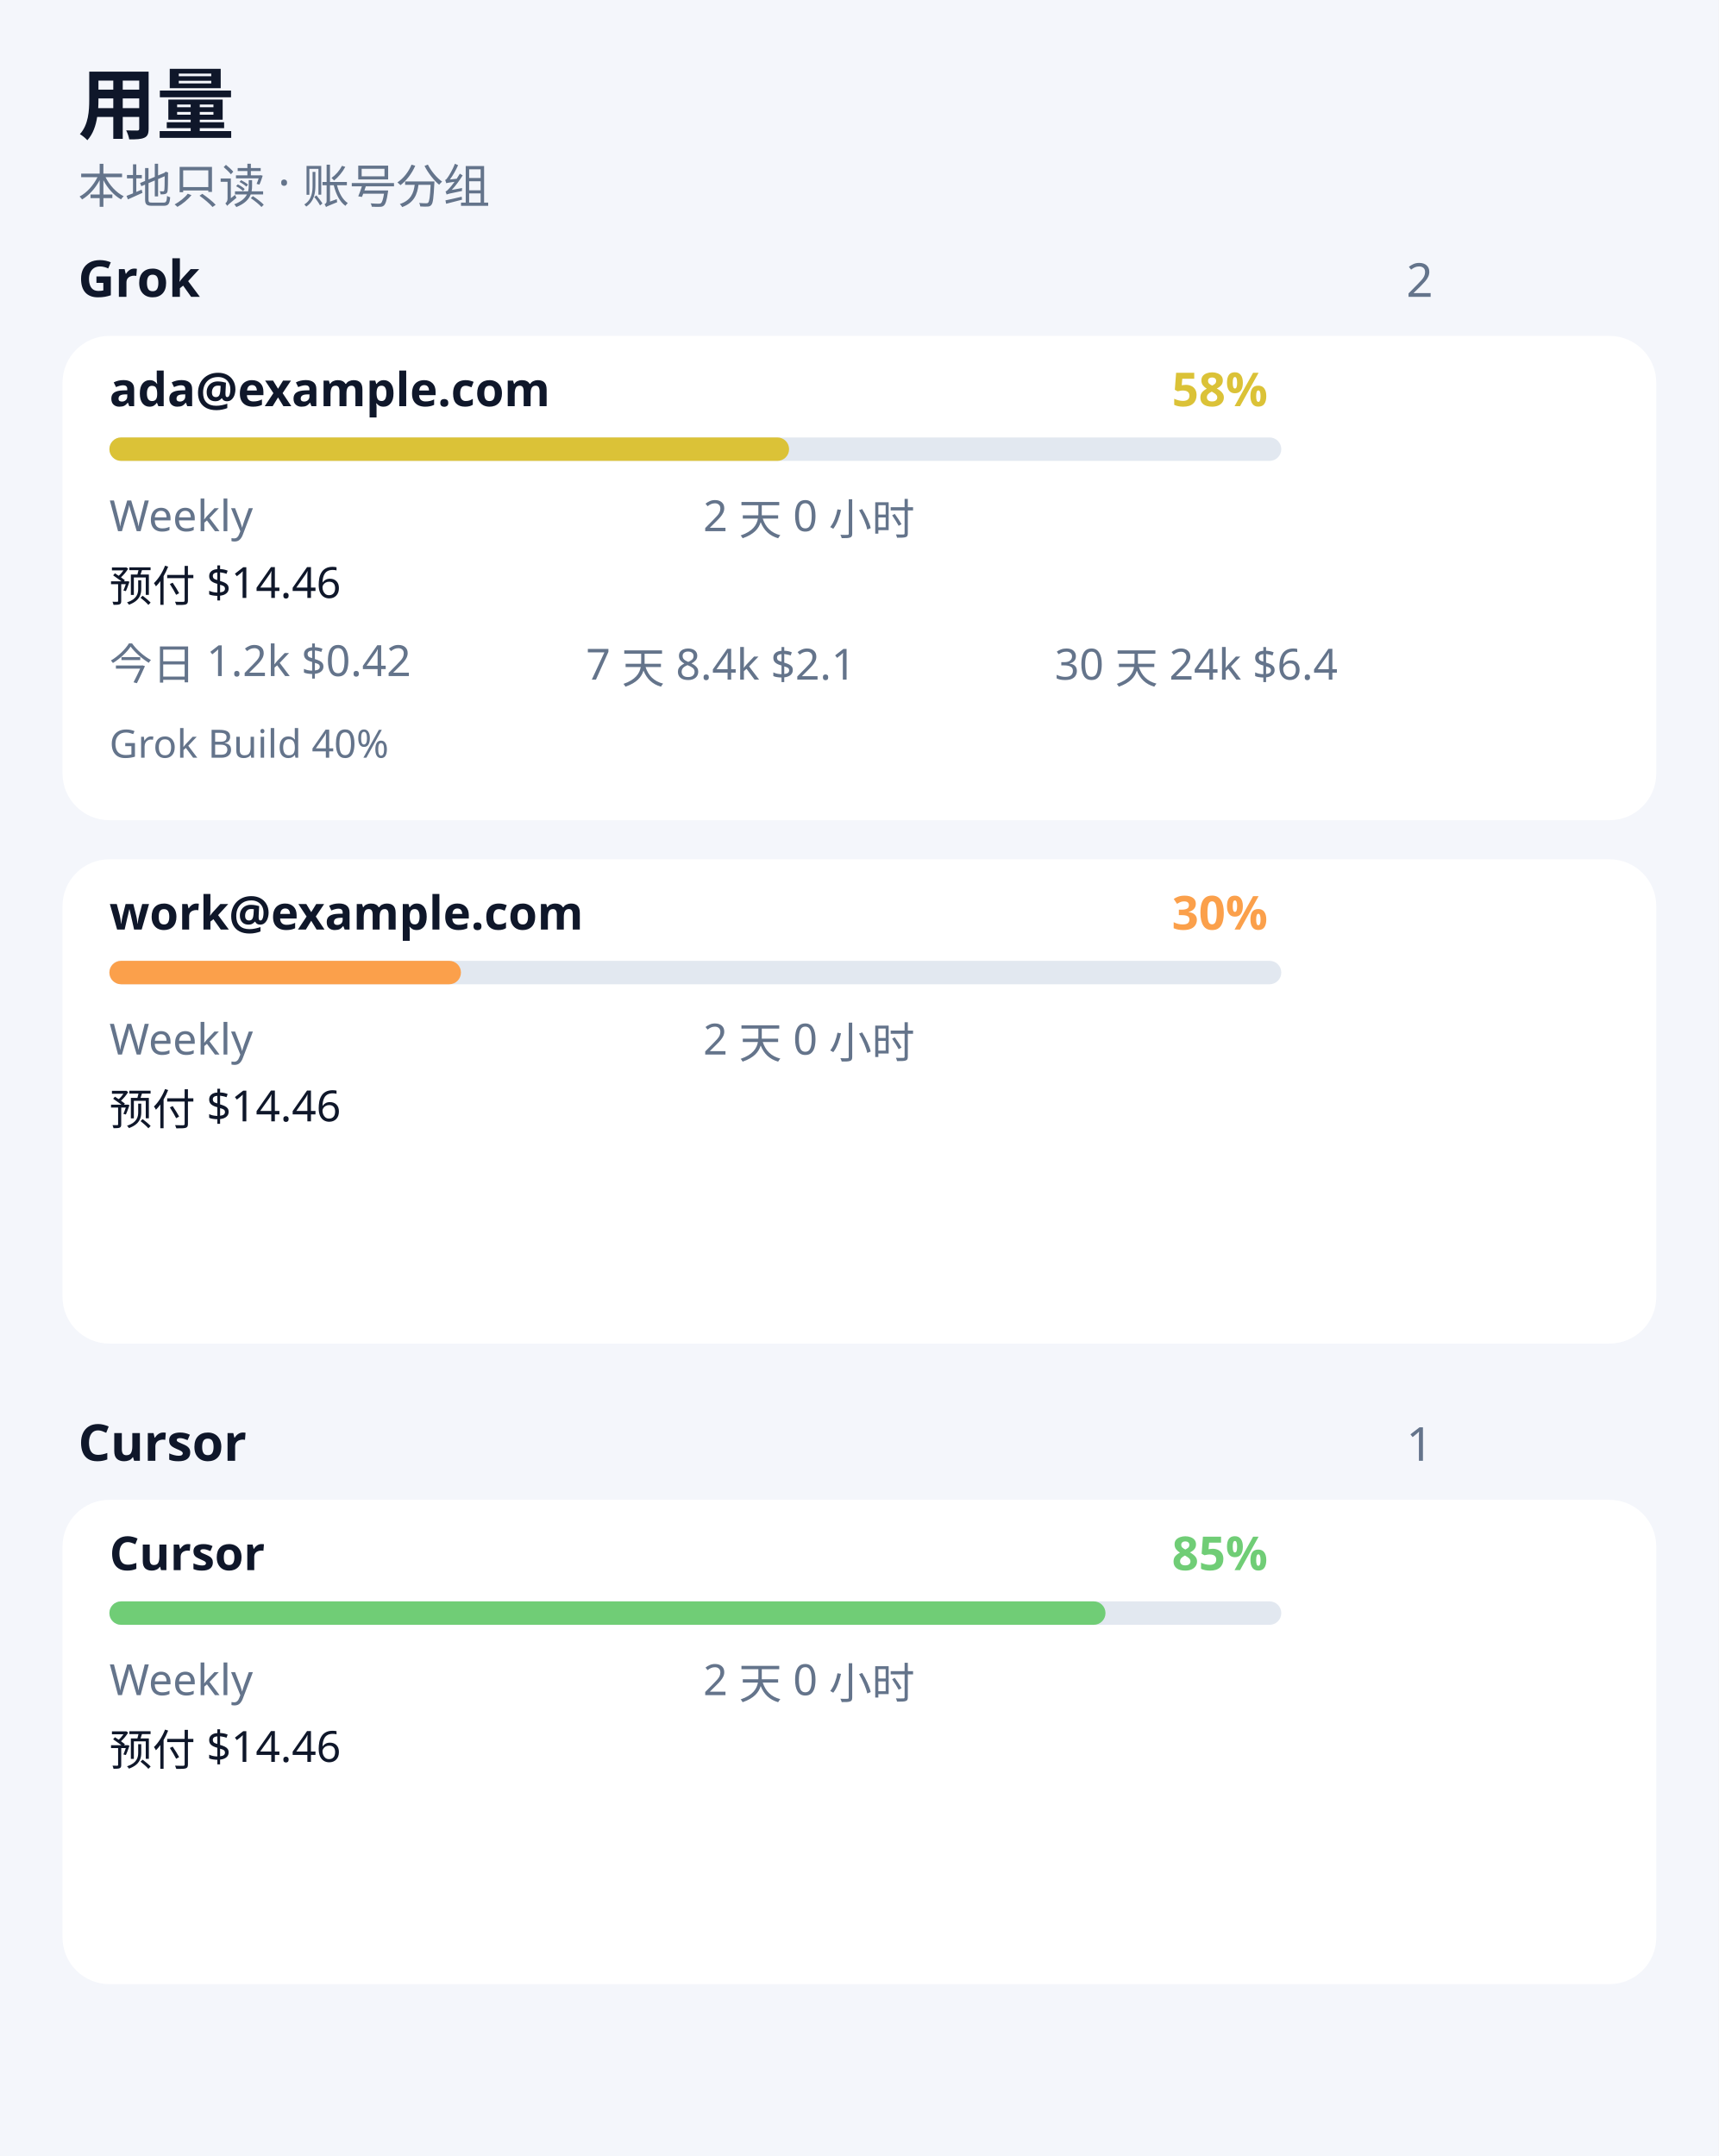
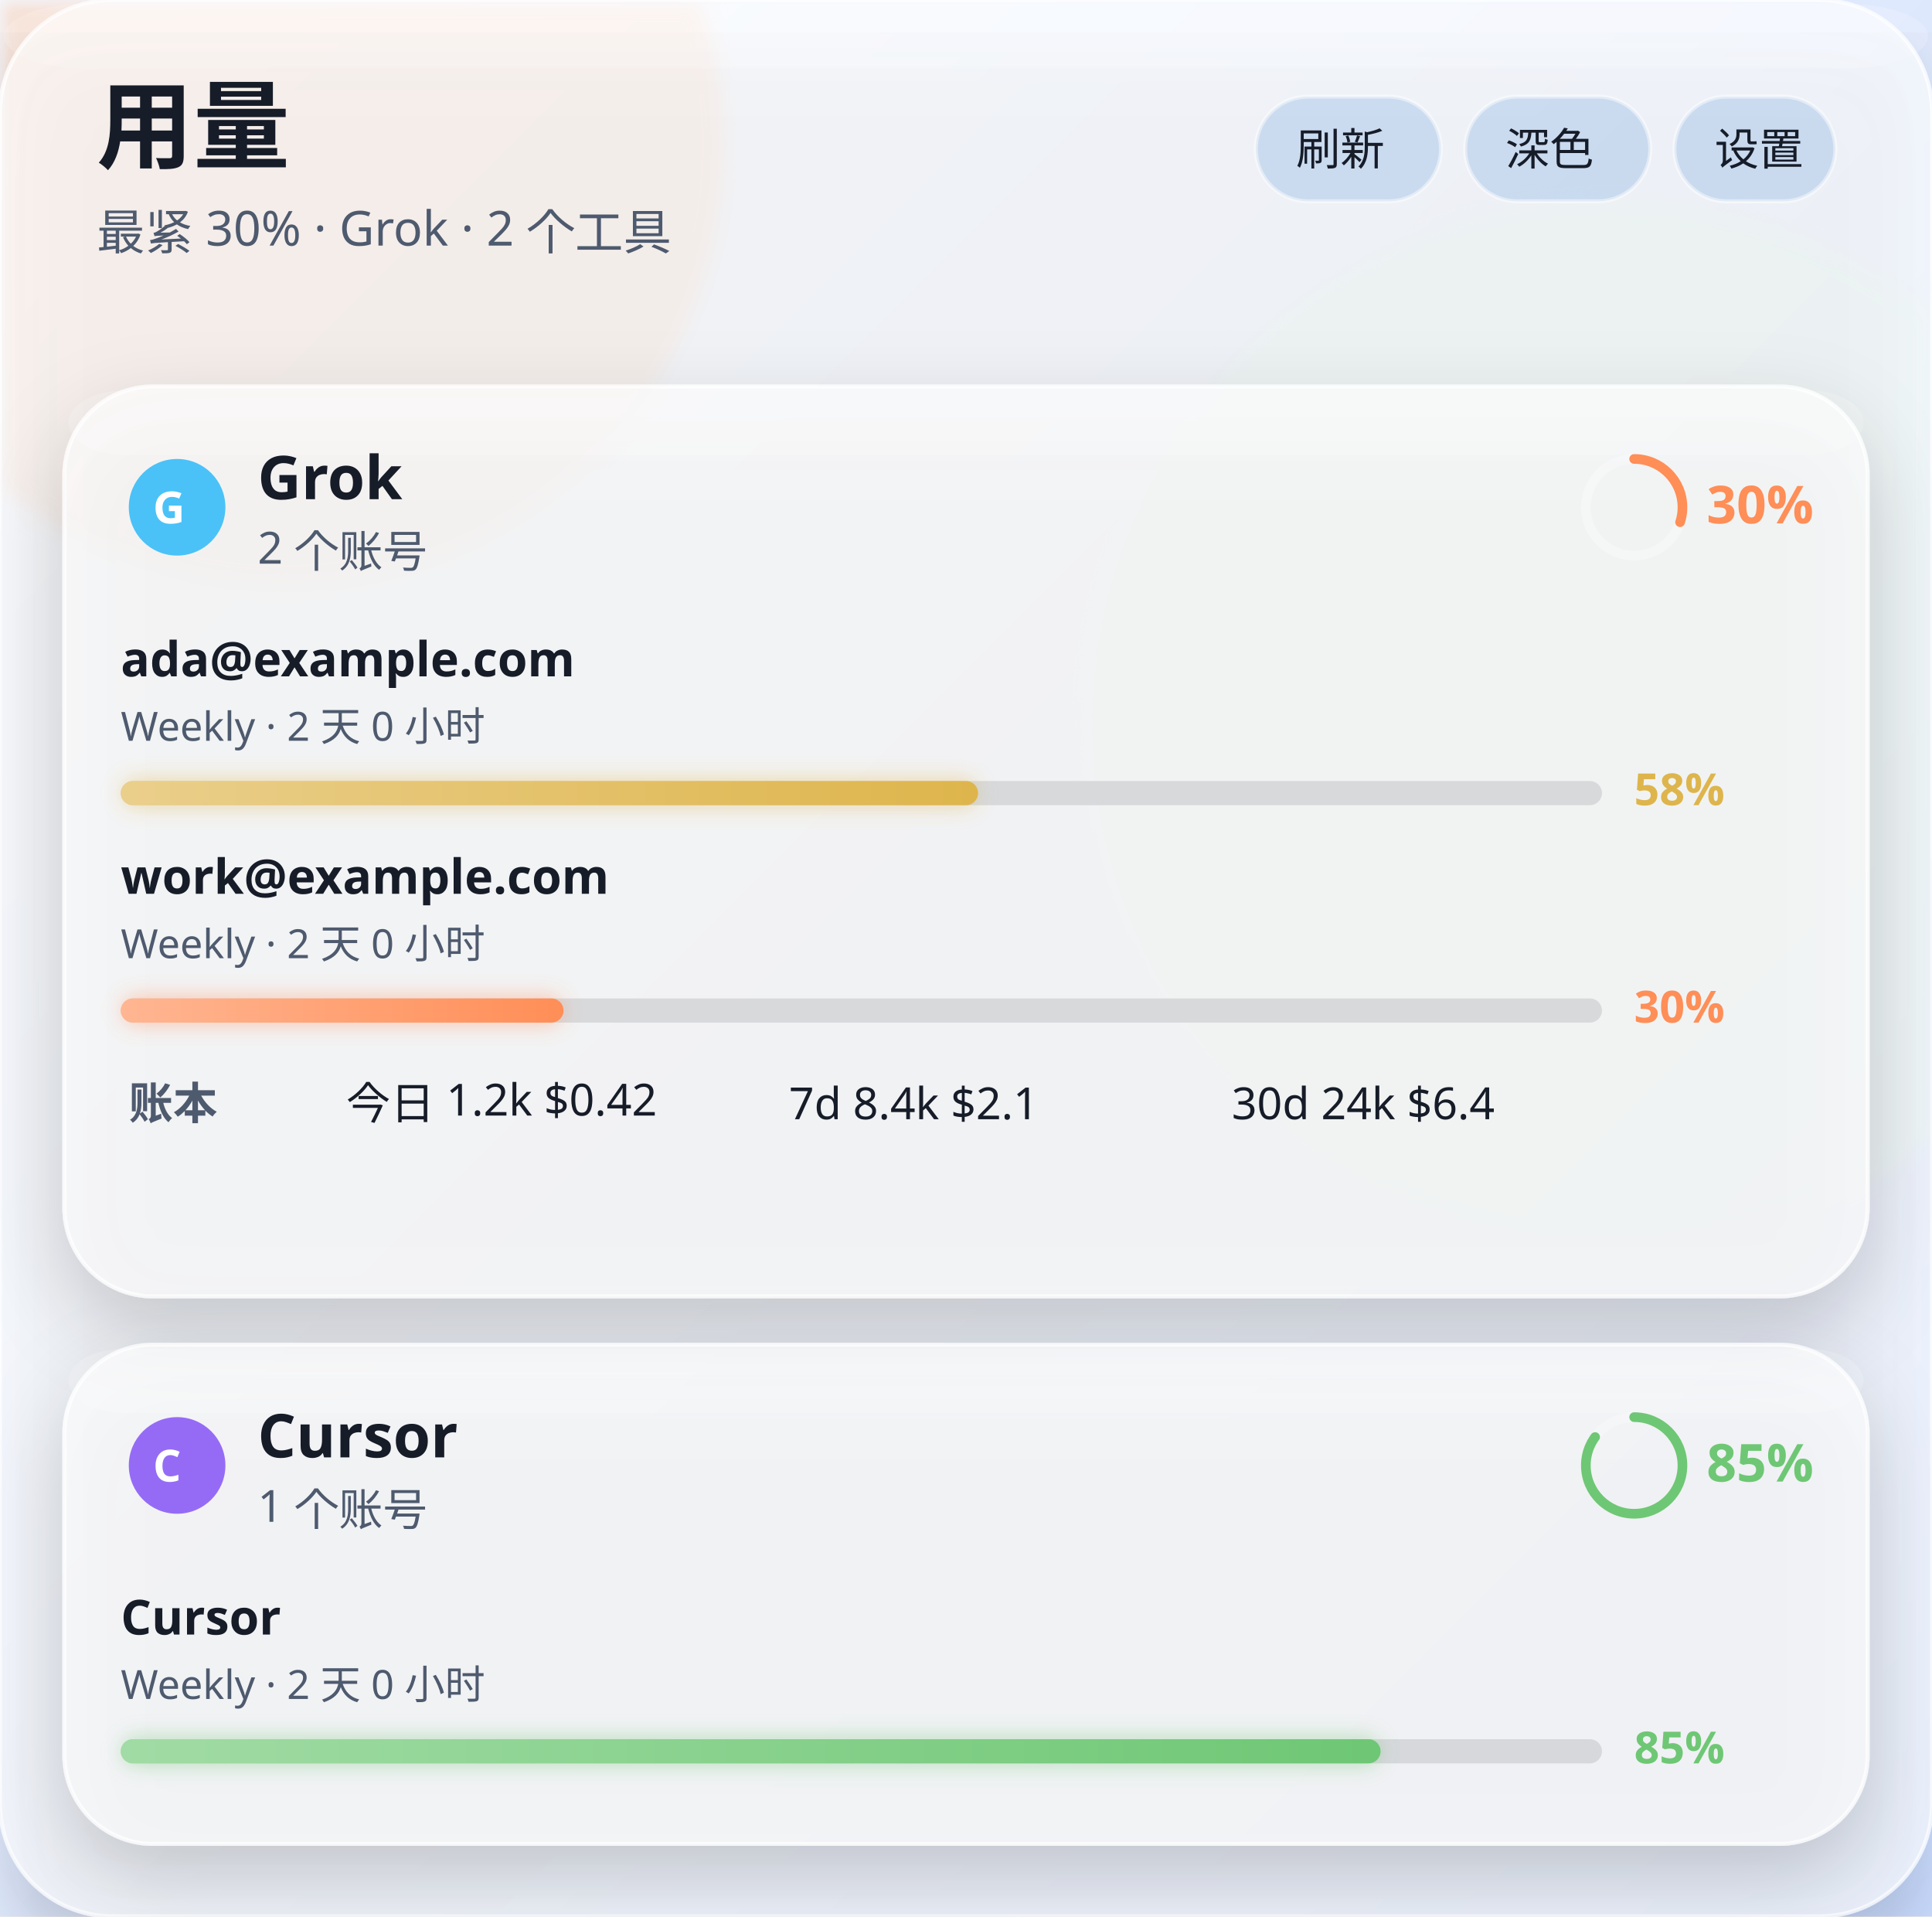
- <svg xmlns="http://www.w3.org/2000/svg" width="440" height="552" viewBox="0 0 440 552">
-   <rect x="0" y="0" width="440" height="552" rx="0" fill="#F4F6FB" />
-   <text x="20" y="34" fill="#0F172A" font-family="Segoe UI, sans-serif" font-size="20" font-weight="700">用量</text>
-   <text x="20" y="52" fill="#64748B" font-family="Segoe UI, sans-serif" font-size="12">本地只读 · 账号分组</text>
-   <text x="20" y="76" fill="#0F172A" font-family="Segoe UI, sans-serif" font-size="13" font-weight="700">Grok</text>
-   <text x="360" y="76" fill="#64748B" font-family="Segoe UI, sans-serif" font-size="12">2</text>
-   <rect x="16" y="86" width="408" height="124" rx="12" fill="#FFFFFF" />
-   <text x="28" y="104" fill="#0F172A" font-family="Segoe UI, sans-serif" font-size="12" font-weight="700">ada@example.com</text>
-   <text x="300" y="104" fill="#DBC237" font-family="Segoe UI, sans-serif" font-size="12" font-weight="700">58%</text>
-   <rect x="28" y="112" width="300" height="6" rx="3" fill="#E2E8F0" />
-   <rect x="28" y="112" width="174" height="6" rx="3" fill="#DBC237" />
-   <text x="28" y="136" fill="#64748B" font-family="Segoe UI, sans-serif" font-size="11">Weekly</text>
-   <text x="180" y="136" fill="#64748B" font-family="Segoe UI, sans-serif" font-size="11">2 天 0 小时</text>
-   <text x="28" y="154" fill="#0F172A" font-family="Segoe UI, sans-serif" font-size="11">预付 $14.46</text>
-   <text x="28" y="174" fill="#64748B" font-family="Segoe UI, sans-serif" font-size="11">今日 1.2k $0.42</text>
-   <text x="150" y="174" fill="#64748B" font-family="Segoe UI, sans-serif" font-size="11">7 天 8.4k $2.1</text>
-   <text x="270" y="174" fill="#64748B" font-family="Segoe UI, sans-serif" font-size="11">30 天 24k $6.4</text>
-   <text x="28" y="194" fill="#64748B" font-family="Segoe UI, sans-serif" font-size="10">Grok Build 40%</text>
-   <rect x="16" y="220" width="408" height="124" rx="12" fill="#FFFFFF" />
-   <text x="28" y="238" fill="#0F172A" font-family="Segoe UI, sans-serif" font-size="12" font-weight="700">work@example.com</text>
-   <text x="300" y="238" fill="#FBA04B" font-family="Segoe UI, sans-serif" font-size="12" font-weight="700">30%</text>
-   <rect x="28" y="246" width="300" height="6" rx="3" fill="#E2E8F0" />
-   <rect x="28" y="246" width="90" height="6" rx="3" fill="#FBA04B" />
-   <text x="28" y="270" fill="#64748B" font-family="Segoe UI, sans-serif" font-size="11">Weekly</text>
-   <text x="180" y="270" fill="#64748B" font-family="Segoe UI, sans-serif" font-size="11">2 天 0 小时</text>
-   <text x="28" y="288" fill="#0F172A" font-family="Segoe UI, sans-serif" font-size="11">预付 $14.46</text>
-   <text x="20" y="374" fill="#0F172A" font-family="Segoe UI, sans-serif" font-size="13" font-weight="700">Cursor</text>
-   <text x="360" y="374" fill="#64748B" font-family="Segoe UI, sans-serif" font-size="12">1</text>
-   <rect x="16" y="384" width="408" height="124" rx="12" fill="#FFFFFF" />
-   <text x="28" y="402" fill="#0F172A" font-family="Segoe UI, sans-serif" font-size="12" font-weight="700">Cursor</text>
-   <text x="300" y="402" fill="#70CD76" font-family="Segoe UI, sans-serif" font-size="12" font-weight="700">85%</text>
-   <rect x="28" y="410" width="300" height="6" rx="3" fill="#E2E8F0" />
-   <rect x="28" y="410" width="255" height="6" rx="3" fill="#70CD76" />
-   <text x="28" y="434" fill="#64748B" font-family="Segoe UI, sans-serif" font-size="11">Weekly</text>
-   <text x="180" y="434" fill="#64748B" font-family="Segoe UI, sans-serif" font-size="11">2 天 0 小时</text>
-   <text x="28" y="452" fill="#0F172A" font-family="Segoe UI, sans-serif" font-size="11">预付 $14.46</text>
+ <svg xmlns="http://www.w3.org/2000/svg" width="480" height="476" viewBox="0 0 480 476">
+   <defs>
+     <linearGradient id="wallpaper" x1="0" y1="0" x2="1" y2="1">
+       <stop offset="0" stop-color="#F4F6FB" />
+       <stop offset="1" stop-color="#C9DBFF" />
+     </linearGradient>
+     <filter id="glow" x="-40%" y="-80%" width="180%" height="260%">
+       <feGaussianBlur stdDeviation="2.4" />
+     </filter>
+     <filter id="shadow" x="-20%" y="-20%" width="140%" height="150%">
+       <feDropShadow dx="0" dy="8" stdDeviation="10" flood-color="#000" flood-opacity="0.28" />
+     </filter>
+   </defs>
+   <rect width="100%" height="100%" fill="url(#wallpaper)" />
+   <circle cx="70" cy="36" r="110" fill="#F7D7C4" opacity="0.7" filter="url(#glow)" />
+   <circle cx="400" cy="180" r="130" fill="#D8F3E4" opacity="0.55" filter="url(#glow)" />
+   <rect x="0" y="0" width="480" height="476" rx="28" fill="#FFFFFF" fill-opacity="0.62" stroke="#FFFFFF" stroke-opacity="0.72" stroke-width="1" filter="url(#shadow)" />
+   <rect x="1" y="1" width="478" height="16" rx="20" fill="#FFFFFF" fill-opacity="0.16" />
+   <text x="24" y="40" fill="#161C28" font-family="Segoe UI Variable, Segoe UI, sans-serif" font-size="24" font-weight="650">用量</text>
+   <text x="24" y="62" fill="#4E5A6E" font-family="Segoe UI Variable, Segoe UI, sans-serif" font-size="12">最紧 30% · Grok · 2 个工具</text>
+   <rect x="312" y="24" width="46" height="26" rx="13" fill="rgba(10,100,200,0.16)" stroke="#FFFFFF" stroke-opacity="0.45" />
+   <text x="322" y="41" fill="#161C28" font-family="Segoe UI Variable, Segoe UI, sans-serif" font-size="11">刷新</text>
+   <rect x="364" y="24" width="46" height="26" rx="13" fill="rgba(10,100,200,0.16)" stroke="#FFFFFF" stroke-opacity="0.45" />
+   <text x="374" y="41" fill="#161C28" font-family="Segoe UI Variable, Segoe UI, sans-serif" font-size="11">深色</text>
+   <rect x="416" y="24" width="40" height="26" rx="13" fill="rgba(10,100,200,0.16)" stroke="#FFFFFF" stroke-opacity="0.45" />
+   <text x="426" y="41" fill="#161C28" font-family="Segoe UI Variable, Segoe UI, sans-serif" font-size="11">设置</text>
+   <rect x="16" y="96" width="448" height="226" rx="22" fill="#FFFFFF" fill-opacity="0.62" stroke="#FFFFFF" stroke-opacity="0.72" stroke-width="1" filter="url(#shadow)" />
+   <rect x="17" y="97" width="446" height="16" rx="14" fill="#FFFFFF" fill-opacity="0.16" />
+   <circle cx="44" cy="126" r="12" fill="rgba(56,189,248,0.9)" />
+   <text x="38" y="130" fill="#FFFFFF" font-family="Segoe UI Variable, Segoe UI, sans-serif" font-size="11" font-weight="650">G</text>
+   <text x="64" y="124" fill="#161C28" font-family="Segoe UI Variable, Segoe UI, sans-serif" font-size="15" font-weight="650">Grok</text>
+   <text x="64" y="140" fill="#4E5A6E" font-family="Segoe UI Variable, Segoe UI, sans-serif" font-size="11">2 个账号</text>
+   <circle cx="406" cy="126" r="12" fill="none" stroke="#FFFFFF" stroke-opacity="0.28" stroke-width="2.4" />
+   <circle cx="406" cy="126" r="12" fill="none" stroke="#FF8E57" stroke-width="2.4" stroke-linecap="round" stroke-dasharray="22.62 75.4" transform="rotate(-90 406 126)" />
+   <text x="424" y="130" fill="#FF8E57" font-family="Segoe UI Variable, Segoe UI, sans-serif" font-size="13" font-weight="650">30%</text>
+   <text x="30" y="168" fill="#161C28" font-family="Segoe UI Variable, Segoe UI, sans-serif" font-size="12" font-weight="650">ada@example.com</text>
+   <text x="30" y="184" fill="#4E5A6E" font-family="Segoe UI Variable, Segoe UI, sans-serif" font-size="10">Weekly · 2 天 0 小时</text>
+   <rect x="30" y="194" width="368" height="6" rx="3" fill="rgba(22,28,40,0.12)" />
+   <rect x="30" y="193" width="213" height="8" rx="4" fill="rgba(222,181,76,0.35)" filter="url(#glow)" />
+   <defs>
+     <linearGradient id="g0-0" x1="0" y1="0" x2="1" y2="0">
+       <stop offset="0" stop-color="#EACF8B" />
+       <stop offset="1" stop-color="#DEB54C" />
+     </linearGradient>
+   </defs>
+   <rect x="30" y="194" width="213" height="6" rx="3" fill="url(#g0-0)" />
+   <text x="406" y="200" fill="#DEB54C" font-family="Segoe UI Variable, Segoe UI, sans-serif" font-size="11" font-weight="650">58%</text>
+   <text x="30" y="222" fill="#161C28" font-family="Segoe UI Variable, Segoe UI, sans-serif" font-size="12" font-weight="650">work@example.com</text>
+   <text x="30" y="238" fill="#4E5A6E" font-family="Segoe UI Variable, Segoe UI, sans-serif" font-size="10">Weekly · 2 天 0 小时</text>
+   <rect x="30" y="248" width="368" height="6" rx="3" fill="rgba(22,28,40,0.12)" />
+   <rect x="30" y="247" width="110" height="8" rx="4" fill="rgba(255,142,87,0.35)" filter="url(#glow)" />
+   <defs>
+     <linearGradient id="g0-1" x1="0" y1="0" x2="1" y2="0">
+       <stop offset="0" stop-color="#FFB692" />
+       <stop offset="1" stop-color="#FF8E57" />
+     </linearGradient>
+   </defs>
+   <rect x="30" y="248" width="110" height="6" rx="3" fill="url(#g0-1)" />
+   <text x="406" y="254" fill="#FF8E57" font-family="Segoe UI Variable, Segoe UI, sans-serif" font-size="11" font-weight="650">30%</text>
+   <text x="32" y="278" fill="#4E5A6E" font-family="Segoe UI Variable, Segoe UI, sans-serif" font-size="11" font-weight="650">账本</text>
+   <text x="86" y="278" fill="#161C28" font-family="Segoe UI Variable, Segoe UI, sans-serif" font-size="11">今日 1.2k $0.42</text>
+   <text x="196" y="278" fill="#161C28" font-family="Segoe UI Variable, Segoe UI, sans-serif" font-size="11">7d 8.4k $2.1</text>
+   <text x="306" y="278" fill="#161C28" font-family="Segoe UI Variable, Segoe UI, sans-serif" font-size="11">30d 24k $6.4</text>
+   <rect x="16" y="334" width="448" height="124" rx="22" fill="#FFFFFF" fill-opacity="0.62" stroke="#FFFFFF" stroke-opacity="0.72" stroke-width="1" filter="url(#shadow)" />
+   <rect x="17" y="335" width="446" height="16" rx="14" fill="#FFFFFF" fill-opacity="0.16" />
+   <circle cx="44" cy="364" r="12" fill="rgba(139,92,246,0.9)" />
+   <text x="38" y="368" fill="#FFFFFF" font-family="Segoe UI Variable, Segoe UI, sans-serif" font-size="11" font-weight="650">C</text>
+   <text x="64" y="362" fill="#161C28" font-family="Segoe UI Variable, Segoe UI, sans-serif" font-size="15" font-weight="650">Cursor</text>
+   <text x="64" y="378" fill="#4E5A6E" font-family="Segoe UI Variable, Segoe UI, sans-serif" font-size="11">1 个账号</text>
+   <circle cx="406" cy="364" r="12" fill="none" stroke="#FFFFFF" stroke-opacity="0.28" stroke-width="2.4" />
+   <circle cx="406" cy="364" r="12" fill="none" stroke="#6EC774" stroke-width="2.4" stroke-linecap="round" stroke-dasharray="64.09 75.4" transform="rotate(-90 406 364)" />
+   <text x="424" y="368" fill="#6EC774" font-family="Segoe UI Variable, Segoe UI, sans-serif" font-size="13" font-weight="650">85%</text>
+   <text x="30" y="406" fill="#161C28" font-family="Segoe UI Variable, Segoe UI, sans-serif" font-size="12" font-weight="650">Cursor</text>
+   <text x="30" y="422" fill="#4E5A6E" font-family="Segoe UI Variable, Segoe UI, sans-serif" font-size="10">Weekly · 2 天 0 小时</text>
+   <rect x="30" y="432" width="368" height="6" rx="3" fill="rgba(22,28,40,0.12)" />
+   <rect x="30" y="431" width="313" height="8" rx="4" fill="rgba(110,199,116,0.35)" filter="url(#glow)" />
+   <defs>
+     <linearGradient id="g1-0" x1="0" y1="0" x2="1" y2="0">
+       <stop offset="0" stop-color="#A1DBA5" />
+       <stop offset="1" stop-color="#6EC774" />
+     </linearGradient>
+   </defs>
+   <rect x="30" y="432" width="313" height="6" rx="3" fill="url(#g1-0)" />
+   <text x="406" y="438" fill="#6EC774" font-family="Segoe UI Variable, Segoe UI, sans-serif" font-size="11" font-weight="650">85%</text>
</svg>
